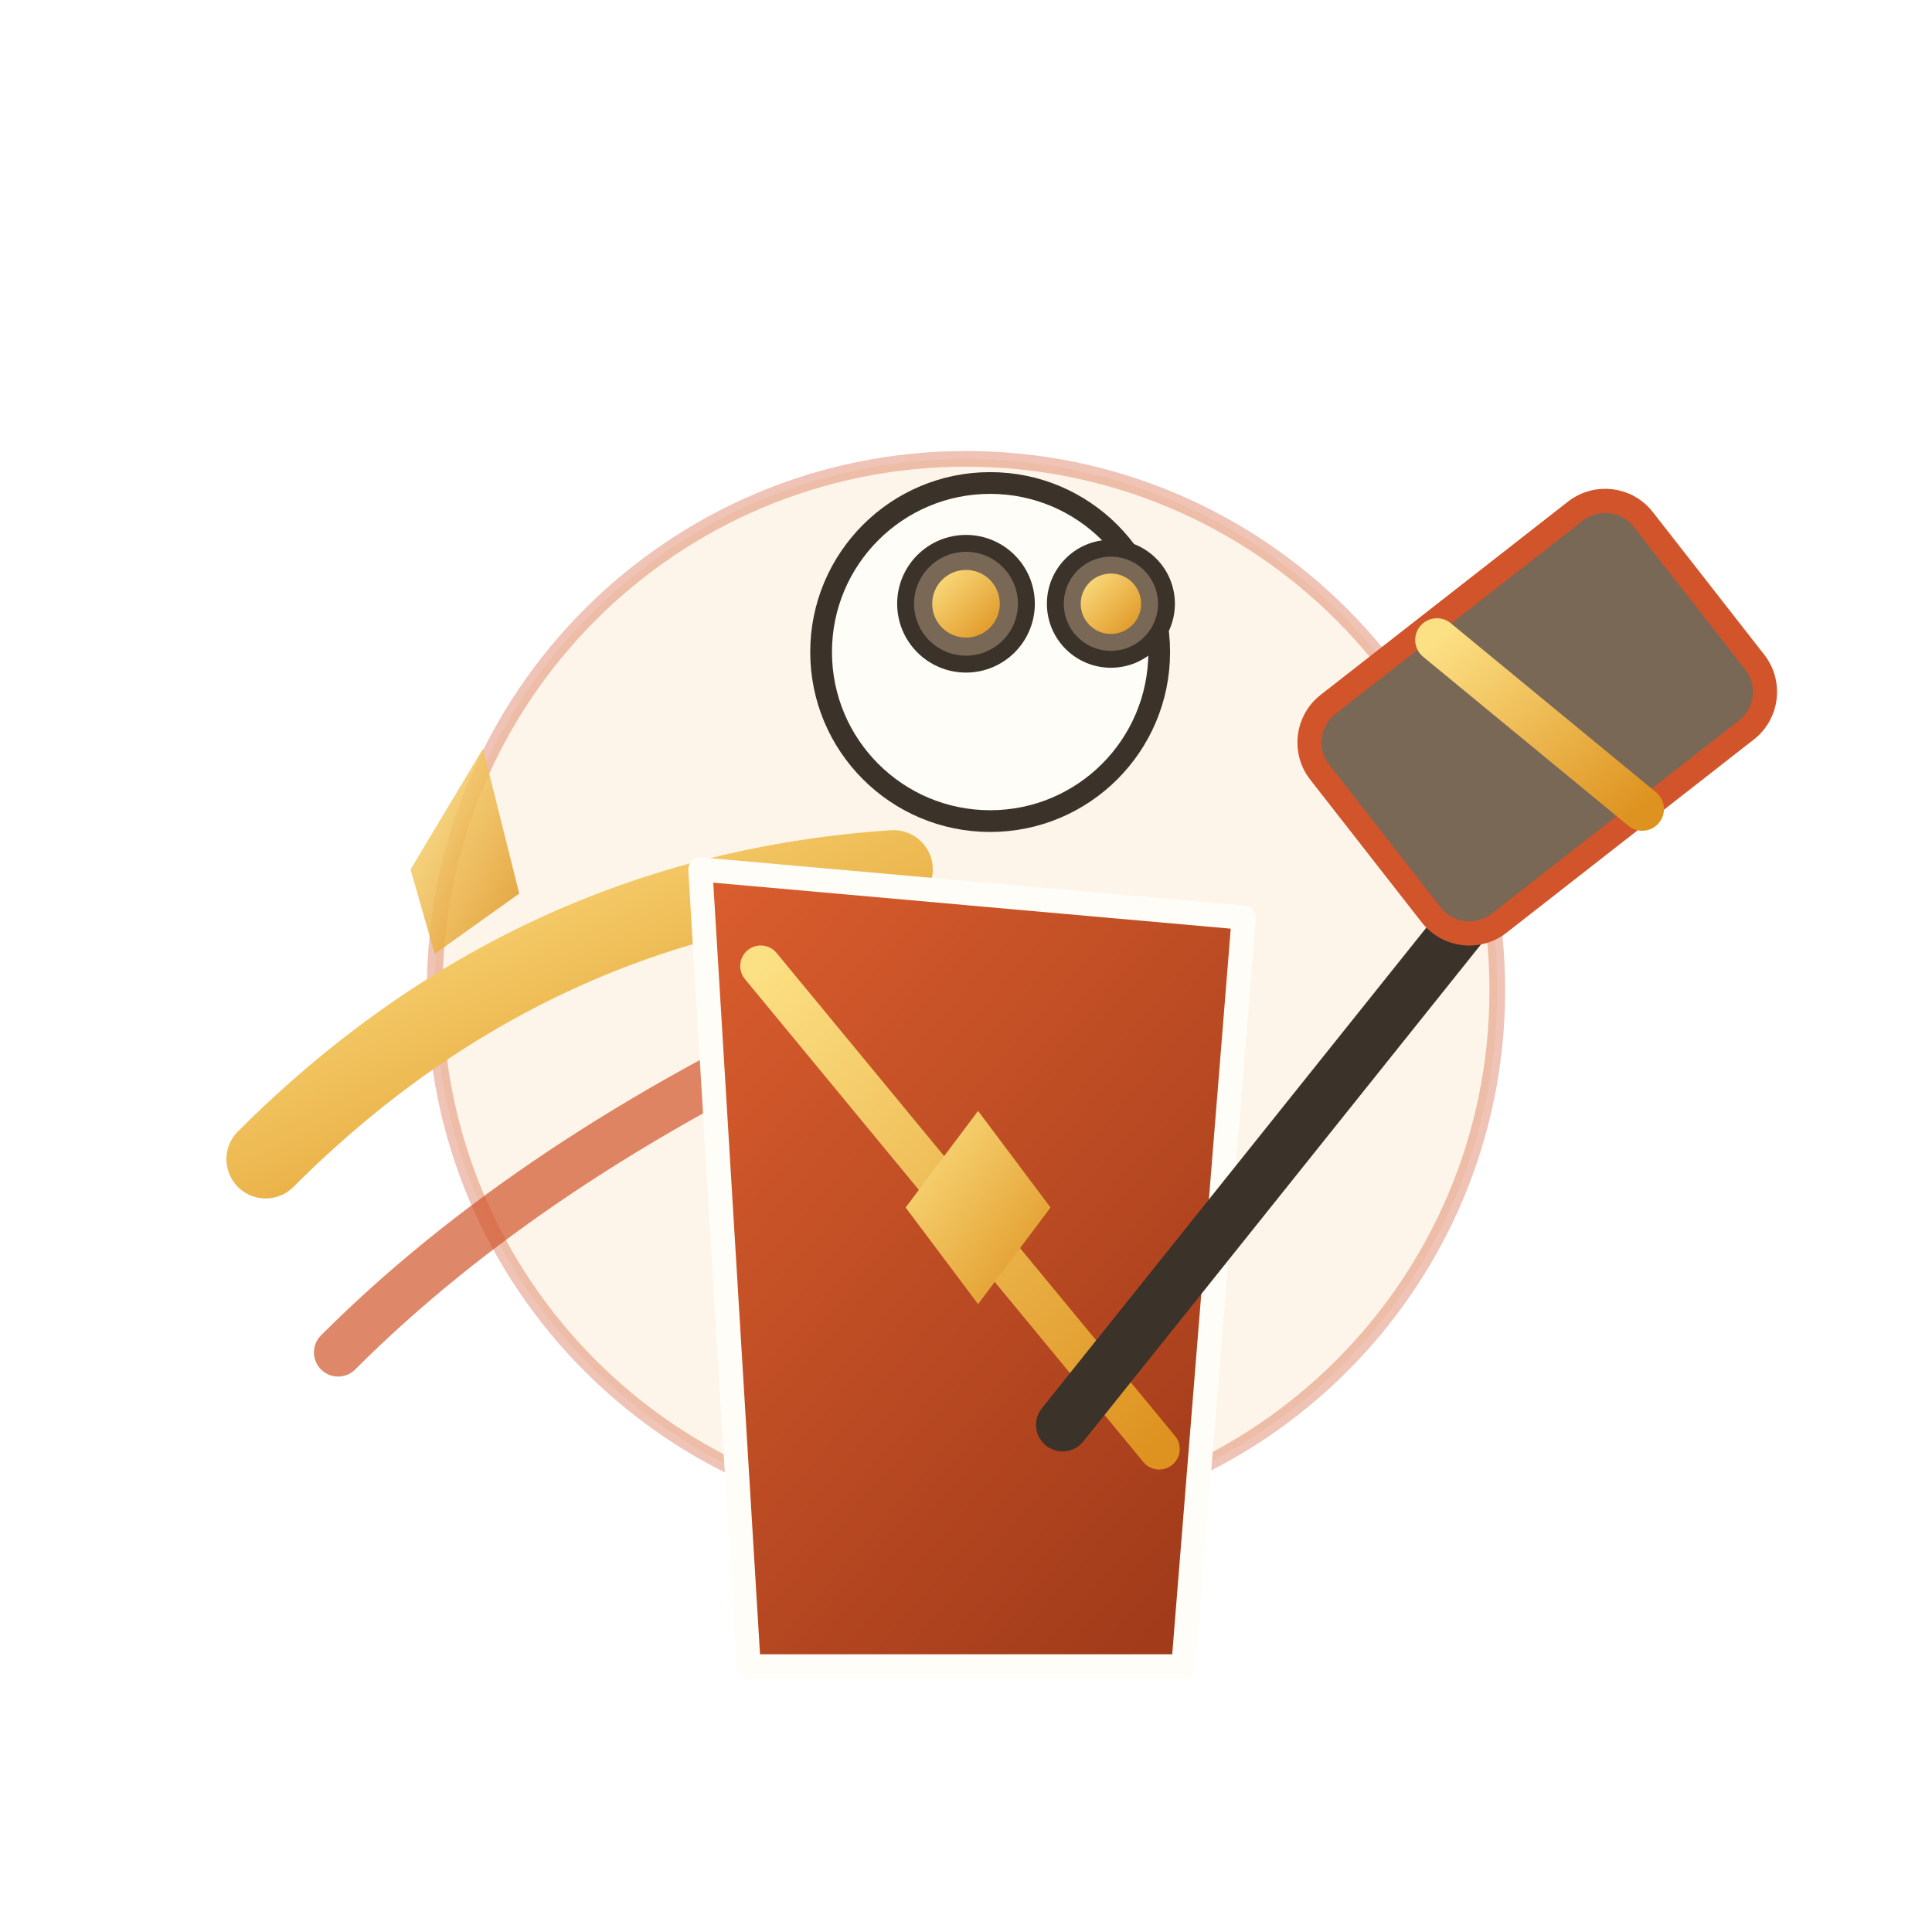
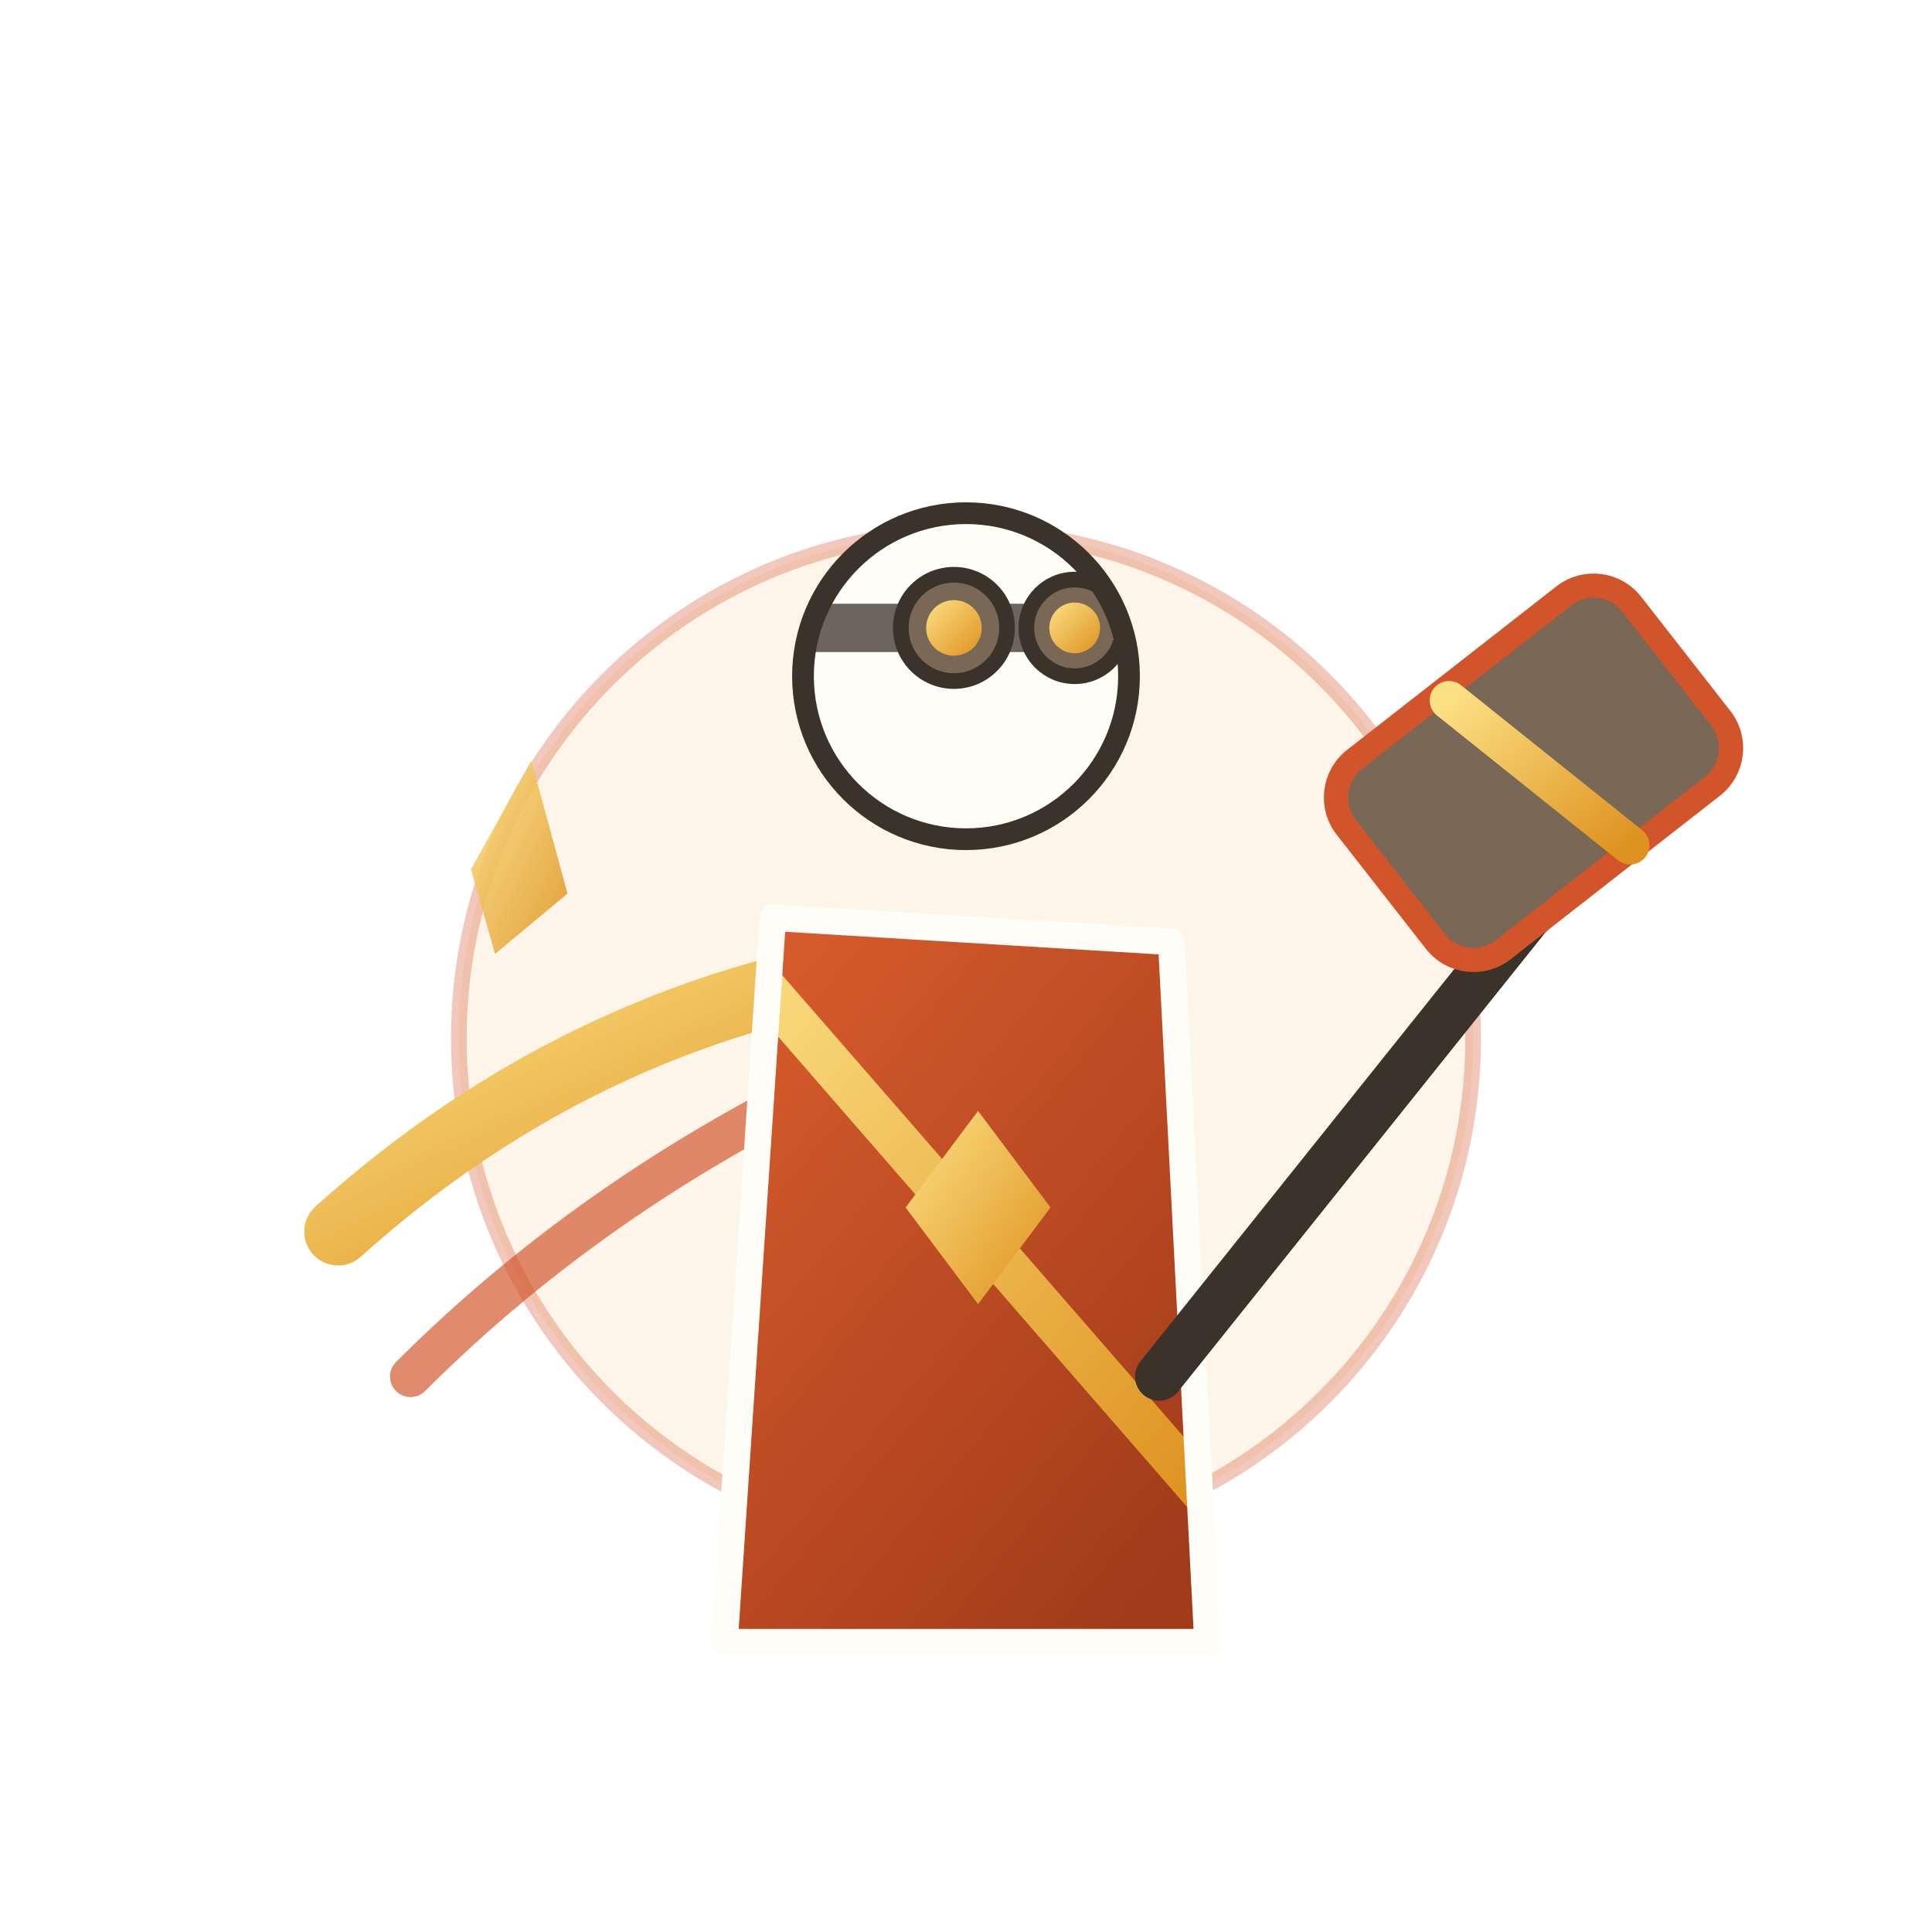
- <svg xmlns="http://www.w3.org/2000/svg" viewBox="0 0 160 160" data-foot="80,140">
+ <svg xmlns="http://www.w3.org/2000/svg" viewBox="0 0 160 160" data-foot="80,136">
  <defs>
    <linearGradient id="hr_body" x1="0" y1="0" x2="0.8" y2="1">
      <stop offset="0%" stop-color="#DB5E2E" />
      <stop offset="100%" stop-color="#A13B1A" />
    </linearGradient>
    <linearGradient id="hr_gold" x1="0" y1="0" x2="1" y2="1">
      <stop offset="0%" stop-color="#FCE084" />
      <stop offset="100%" stop-color="#DE921F" />
    </linearGradient>
+     <clipPath id="hr_tc">
+       <path d="M 64 76 L 97 78 L 100 136 L 60 136 Z" />
+     </clipPath>
+     <clipPath id="hr_hc">
+       <circle cx="80" cy="56" r="13.5" />
+     </clipPath>
  </defs>
-   <g id="bone_back_hair" data-pivot="80,82">
-     <circle cx="80" cy="82" r="44" fill="#FEF1E2" fill-opacity="0.72" stroke="#D1542A" stroke-width="1.3" stroke-opacity="0.34" />
-     <polygon points="34,72 40,62 43,74 36,79" fill="url(#hr_gold)" opacity="0.86" />
+   <g id="bone_back_hair" data-pivot="80,86">
+     <circle cx="80" cy="86" r="42" fill="#FEF1E2" fill-opacity="0.72" stroke="#D1542A" stroke-width="1.3" stroke-opacity="0.32" />
+     <polygon points="39,72 44,63 47,74 41,79" fill="url(#hr_gold)" opacity="0.88" />
  </g>
-   <g id="bone_cape_back" data-pivot="74,84">
-     <path d="M 74 72 Q 44 74 22 96" fill="none" stroke="url(#hr_gold)" stroke-width="6.5" stroke-linecap="round" />
-     <path d="M 70 84 Q 44 96 28 112" fill="none" stroke="#D1542A" stroke-width="4.0" stroke-linecap="round" opacity="0.7" />
+   <g id="bone_cape_back" data-pivot="70,82">
+     <path d="M 74 80 Q 48 84 28 102" fill="none" stroke="url(#hr_gold)" stroke-width="5.6" stroke-linecap="round" />
+     <path d="M 72 88 Q 50 98 34 114" fill="none" stroke="#D1542A" stroke-width="3.4" stroke-linecap="round" opacity="0.68" />
  </g>
-   <g id="bone_torso" data-pivot="80,114">
-     <polygon points="58,72 103,76 98,138 62,138" fill="url(#hr_body)" stroke="#FFFDF7" stroke-width="2.0" stroke-linejoin="round" />
-     <line x1="63" y1="80" x2="96" y2="120" stroke="url(#hr_gold)" stroke-width="3.4" stroke-linecap="round" />
-     <polygon points="81,92 87,100 81,108 75,100" fill="url(#hr_gold)" />
+   <g id="bone_torso" data-pivot="80,136">
+     <path d="M 64 76 L 97 78 L 100 136 L 60 136 Z" fill="url(#hr_body)" />
+     <g clip-path="url(#hr_tc)">
+       <line x1="60" y1="78" x2="100" y2="124" stroke="url(#hr_gold)" stroke-width="3.6" />
+       <polygon points="81,92 87,100 81,108 75,100" fill="url(#hr_gold)" />
+     </g>
+     <path d="M 64 76 L 97 78 L 100 136 L 60 136 Z" fill="none" stroke="#FFFDF7" stroke-width="2.2" stroke-linejoin="round" />
  </g>
-   <g id="bone_head" data-pivot="80,66">
-     <circle cx="82" cy="54" r="14" fill="#FFFDF7" stroke="#3B322A" stroke-width="1.8" />
-     <circle cx="80" cy="50" r="5" fill="#7A6856" stroke="#3B322A" stroke-width="1.4" />
-     <circle cx="80" cy="50" r="2.8" fill="url(#hr_gold)" />
-     <circle cx="92" cy="50" r="4.6" fill="#7A6856" stroke="#3B322A" stroke-width="1.4" />
-     <circle cx="92" cy="50" r="2.5" fill="url(#hr_gold)" />
+   <g id="bone_head" data-pivot="80,68">
+     <circle cx="80" cy="56" r="13.5" fill="#FFFDF7" />
+     <g clip-path="url(#hr_hc)">
+       <rect x="66" y="50" width="28" height="4" fill="#3B322A" opacity="0.75" />
+       <circle cx="79" cy="52" r="4.4" fill="#7A6856" stroke="#3B322A" stroke-width="1.3" />
+       <circle cx="79" cy="52" r="2.3" fill="url(#hr_gold)" />
+       <circle cx="89" cy="52" r="4.0" fill="#7A6856" stroke="#3B322A" stroke-width="1.3" />
+       <circle cx="89" cy="52" r="2.1" fill="url(#hr_gold)" />
+     </g>
+     <circle cx="80" cy="56" r="13.5" fill="none" stroke="#3B322A" stroke-width="1.8" />
  </g>
-   <g id="bone_weapon" data-pivot="94,102">
-     <line x1="88" y1="118" x2="128" y2="68" stroke="#3B322A" stroke-width="4.4" stroke-linecap="round" />
-     <rect x="110" y="48" width="34" height="23" rx="4" transform="rotate(-38 127 59)" fill="#7A6856" stroke="#D1542A" stroke-width="2.0" />
-     <line x1="119" y1="53" x2="136" y2="67" stroke="url(#hr_gold)" stroke-width="3.6" stroke-linecap="round" />
+   <g id="bone_weapon" data-pivot="98,102">
+     <line x1="96" y1="114" x2="128" y2="74" stroke="#3B322A" stroke-width="4.0" stroke-linecap="round" />
+     <rect x="112" y="54" width="30" height="20" rx="4" transform="rotate(-38 127 64)" fill="#7A6856" stroke="#D1542A" stroke-width="2.0" />
+     <line x1="120" y1="58" x2="135" y2="70" stroke="url(#hr_gold)" stroke-width="3.2" stroke-linecap="round" />
  </g>
</svg>
